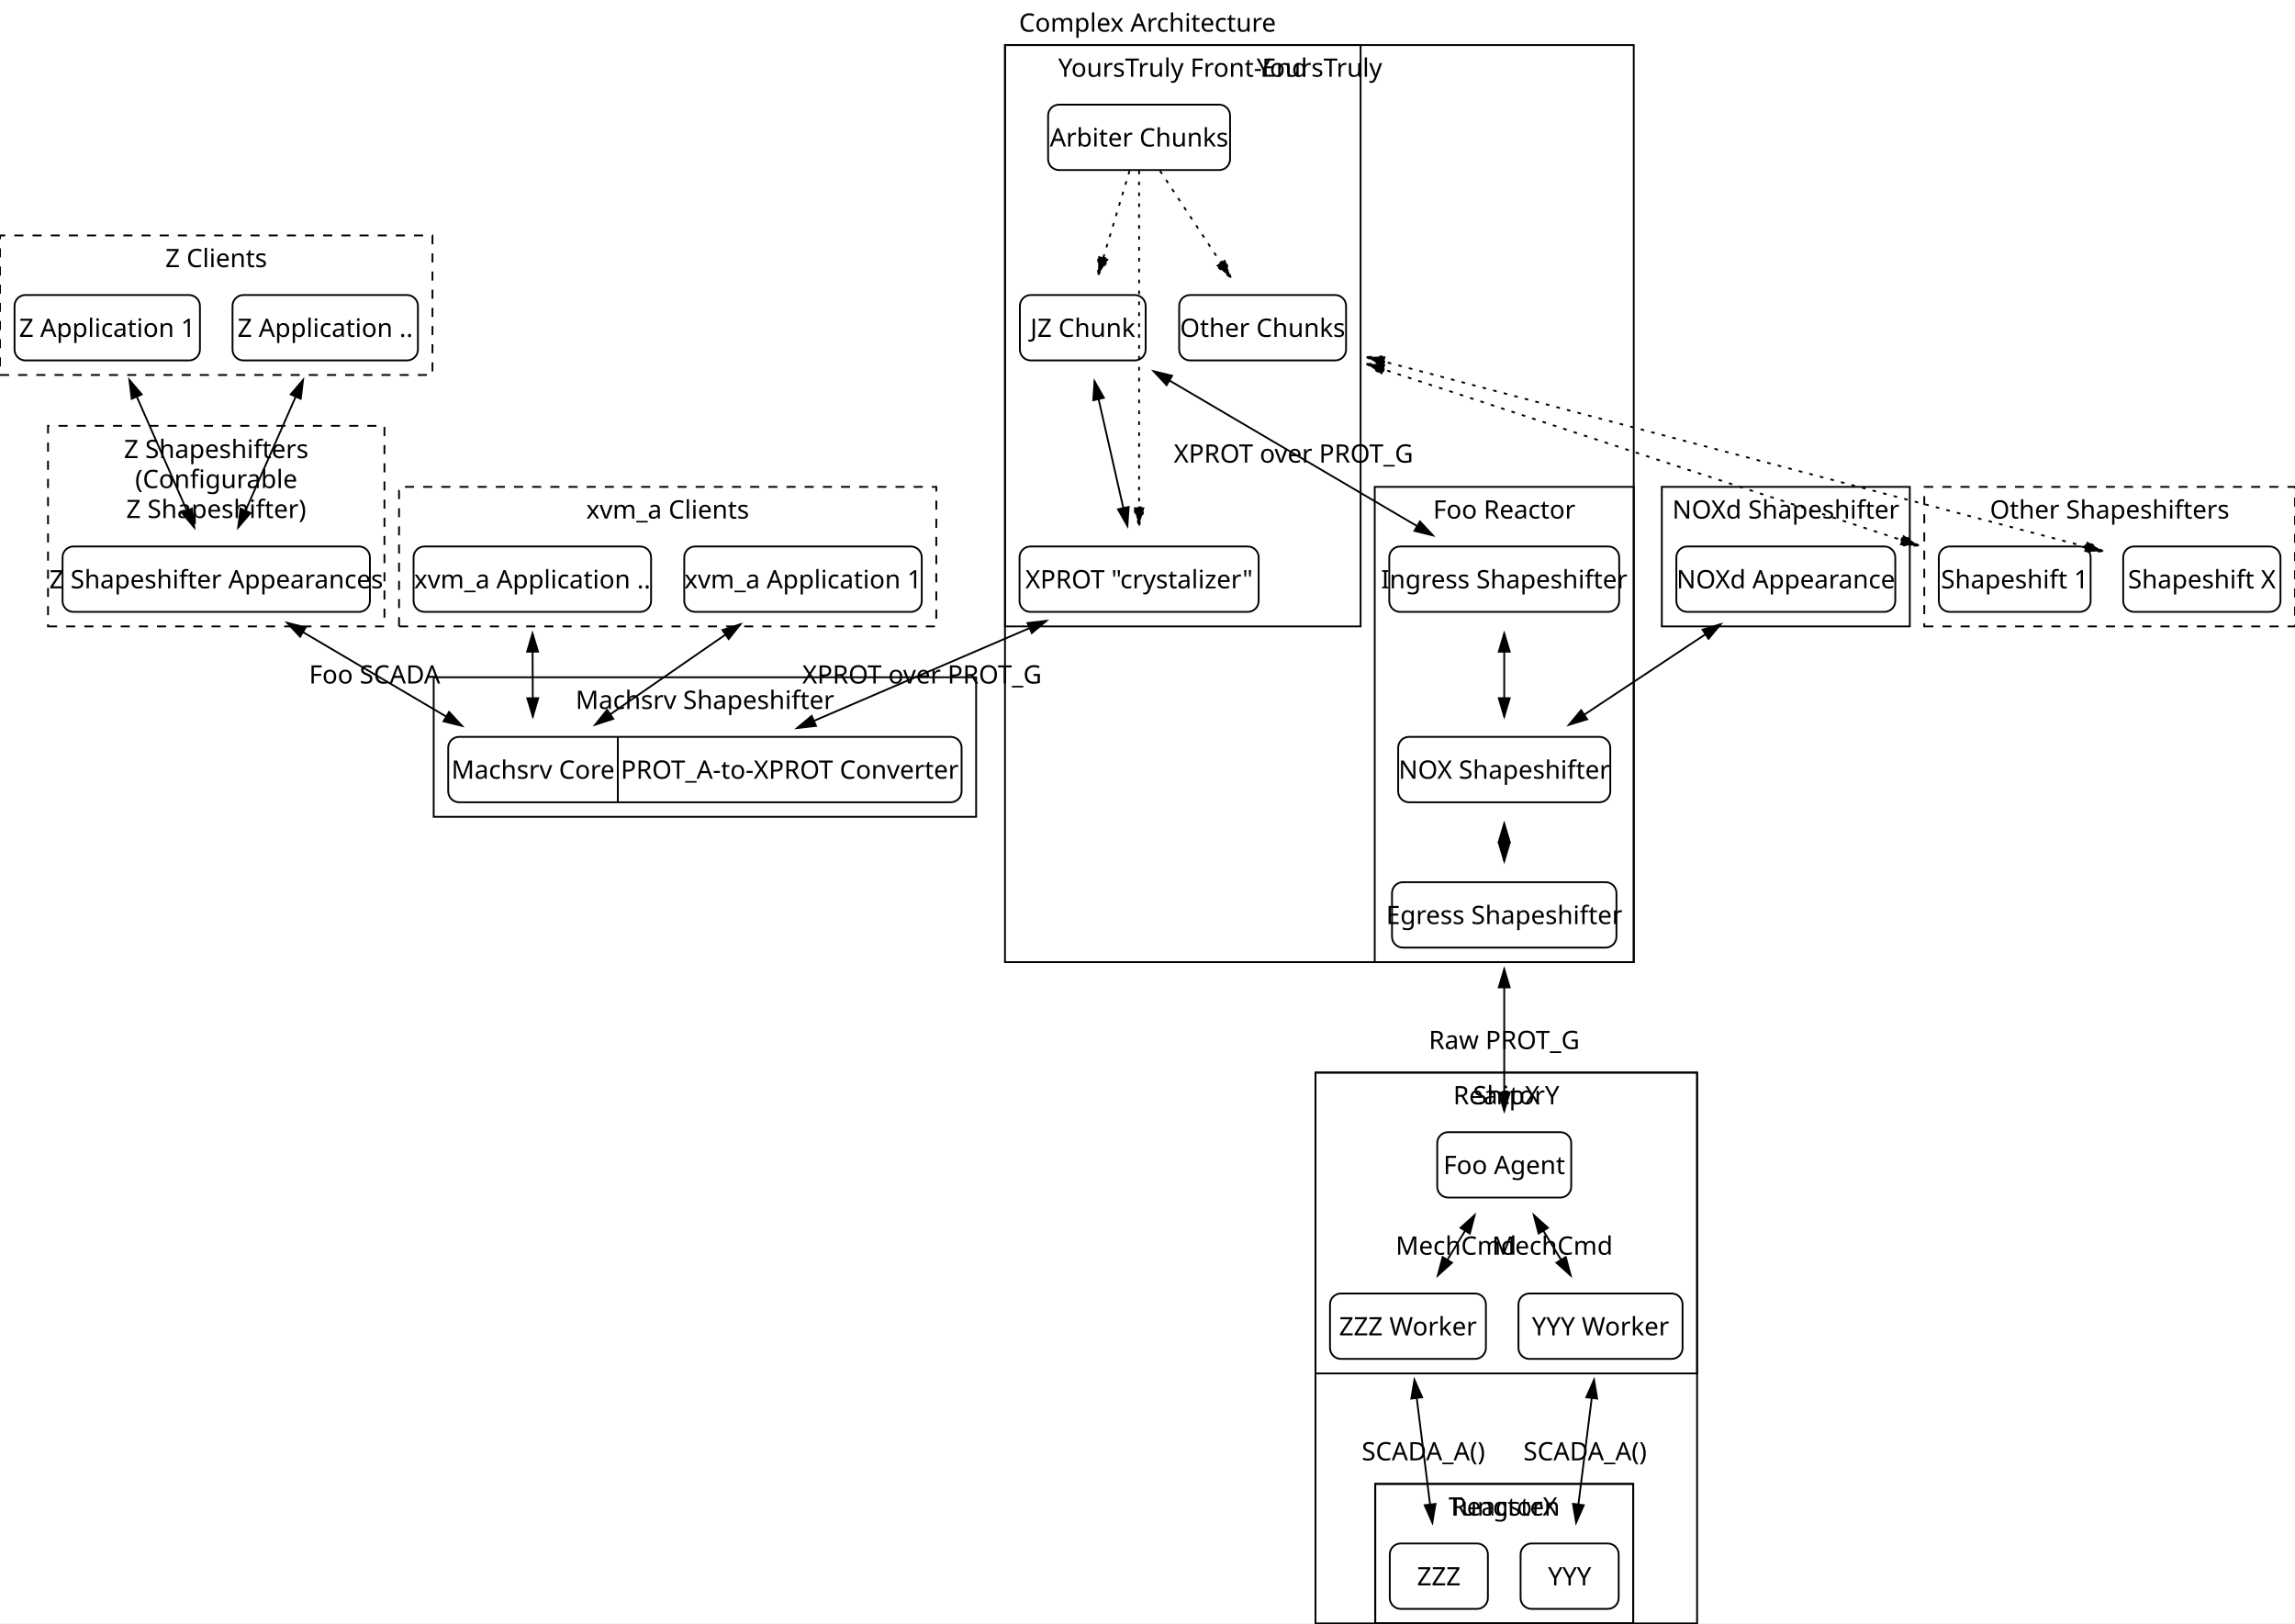
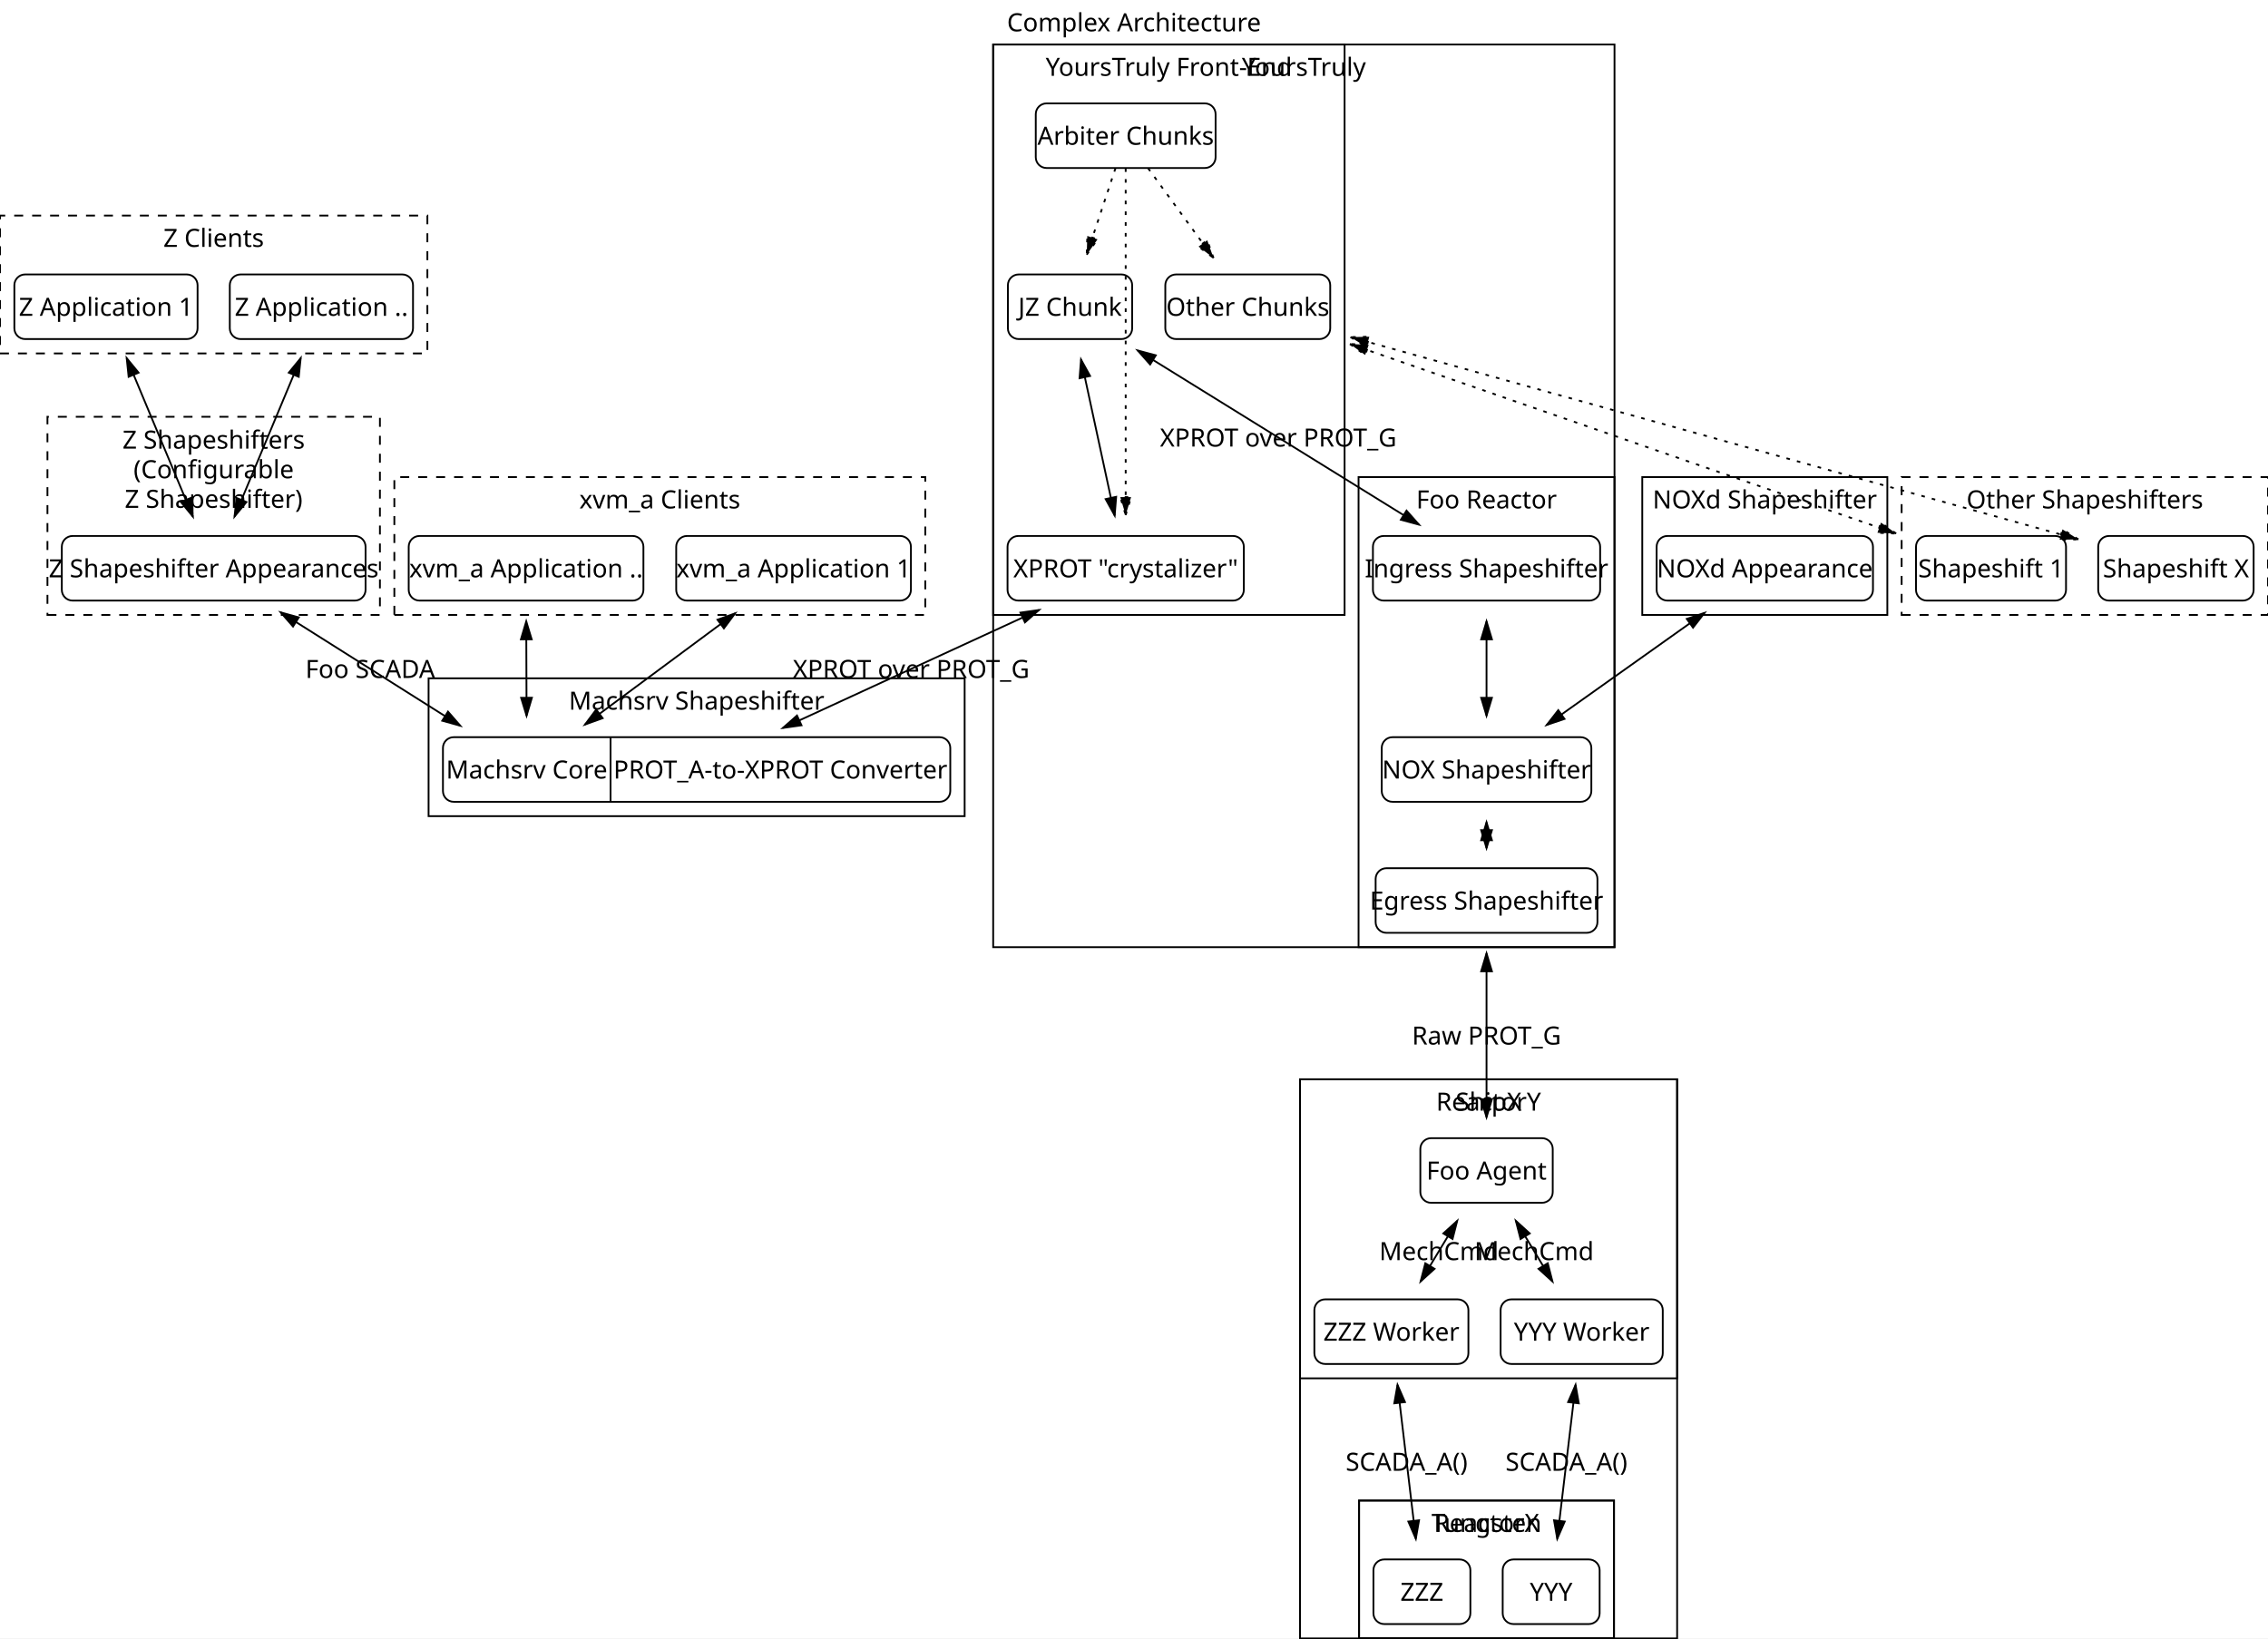
- <svg xmlns="http://www.w3.org/2000/svg" width="1263.317pt" height="893.6pt" viewBox="0 0 1263.317 893.6">
-   <rect x="0" y="0" width="1263.317" height="893.6" fill="white" />
-   <g transform="translate(0 893.6) scale(1 -1)">
-     <rect x="219.657" y="548.8" width="295.74" height="76.8" fill="none" stroke="black" stroke-dasharray="5,5" />
-     <text x="367.528" y="-608.15" transform="scale(1 -1)" text-anchor="middle" font-family="Times-Roman" font-size="14" fill="black">xvm_a Clients</text>
-     <rect x="0" y="687.2" width="238.055" height="76.8" fill="none" stroke="black" stroke-dasharray="5,5" />
-     <text x="119.028" y="-746.55" transform="scale(1 -1)" text-anchor="middle" font-family="Times-Roman" font-size="14" fill="black">Z Clients</text>
-     <rect x="26.43" y="548.8" width="185.196" height="110.4" fill="none" stroke="black" stroke-dasharray="5,5" />
-     <text x="119.028" y="-641.451" transform="scale(1 -1)" text-anchor="middle" font-family="Times-Roman" font-size="14" fill="black">Z Shapeshifters</text>
-     <text x="119.028" y="-624.95" transform="scale(1 -1)" text-anchor="middle" font-family="Times-Roman" font-size="14" fill="black">(Configurable</text>
-     <text x="119.028" y="-608.45" transform="scale(1 -1)" text-anchor="middle" font-family="Times-Roman" font-size="14" fill="black">Z Shapeshifter)</text>
-     <rect x="238.729" y="444" width="298.597" height="76.8" fill="none" stroke="black" />
-     <text x="388.028" y="-503.35" transform="scale(1 -1)" text-anchor="middle" font-family="Times-Roman" font-size="14" fill="black">Machsrv Shapeshifter</text>
-     <rect x="914.773" y="548.8" width="136.508" height="76.8" fill="none" stroke="black" />
-     <text x="983.028" y="-608.15" transform="scale(1 -1)" text-anchor="middle" font-family="Times-Roman" font-size="14" fill="black">NOXd Shapeshifter</text>
-     <rect x="553.216" y="364" width="346.096" height="504.8" fill="none" stroke="black" />
-     <text x="726.264" y="-851.35" transform="scale(1 -1)" text-anchor="middle" font-family="Times-Roman" font-size="14" fill="black">YoursTruly</text>
-     <rect x="756.743" y="364" width="142.569" height="261.6" fill="none" stroke="black" />
-     <text x="828.028" y="-608.15" transform="scale(1 -1)" text-anchor="middle" font-family="Times-Roman" font-size="14" fill="black">Foo Reactor</text>
-     <rect x="553.216" y="548.8" width="195.744" height="320" fill="none" stroke="black" />
-     <text x="651.088" y="-851.35" transform="scale(1 -1)" text-anchor="middle" font-family="Times-Roman" font-size="14" fill="black">YoursTruly Front-End</text>
-     <rect x="1059.247" y="548.8" width="204.07" height="76.8" fill="none" stroke="black" stroke-dasharray="5,5" />
-     <text x="1161.282" y="-608.15" transform="scale(1 -1)" text-anchor="middle" font-family="Times-Roman" font-size="14" fill="black">Other Shapeshifters</text>
-     <rect x="724.126" y="0" width="210.066" height="303.2" fill="none" stroke="black" />
-     <text x="829.159" y="-285.75" transform="scale(1 -1)" text-anchor="middle" font-family="Times-Roman" font-size="14" fill="black">ShipX</text>
+ <svg xmlns="http://www.w3.org/2000/svg" width="1263.317pt" height="912.8pt" viewBox="0 0 1263.317 912.8">
+   <rect x="0" y="0" width="1263.317" height="912.8" fill="white" />
+   <g transform="translate(0 912.8) scale(1 -1)">
+     <rect x="219.657" y="570.2" width="295.74" height="76.8" fill="none" stroke="black" stroke-dasharray="5,5" />
+     <text x="367.528" y="-629.55" transform="scale(1 -1)" text-anchor="middle" font-family="Times-Roman" font-size="14" fill="black">xvm_a Clients</text>
+     <rect x="0" y="715.9" width="238.055" height="76.8" fill="none" stroke="black" stroke-dasharray="5,5" />
+     <text x="119.028" y="-775.25" transform="scale(1 -1)" text-anchor="middle" font-family="Times-Roman" font-size="14" fill="black">Z Clients</text>
+     <rect x="26.43" y="570.2" width="185.196" height="110.4" fill="none" stroke="black" stroke-dasharray="5,5" />
+     <text x="119.028" y="-662.851" transform="scale(1 -1)" text-anchor="middle" font-family="Times-Roman" font-size="14" fill="black">Z Shapeshifters</text>
+     <text x="119.028" y="-646.35" transform="scale(1 -1)" text-anchor="middle" font-family="Times-Roman" font-size="14" fill="black">(Configurable</text>
+     <text x="119.028" y="-629.85" transform="scale(1 -1)" text-anchor="middle" font-family="Times-Roman" font-size="14" fill="black">Z Shapeshifter)</text>
+     <rect x="238.729" y="458.1" width="298.597" height="76.8" fill="none" stroke="black" />
+     <text x="388.028" y="-517.45" transform="scale(1 -1)" text-anchor="middle" font-family="Times-Roman" font-size="14" fill="black">Machsrv Shapeshifter</text>
+     <rect x="914.773" y="570.2" width="136.508" height="76.8" fill="none" stroke="black" />
+     <text x="983.028" y="-629.55" transform="scale(1 -1)" text-anchor="middle" font-family="Times-Roman" font-size="14" fill="black">NOXd Shapeshifter</text>
+     <rect x="553.216" y="385.1" width="346.096" height="502.9" fill="none" stroke="black" />
+     <text x="726.264" y="-870.55" transform="scale(1 -1)" text-anchor="middle" font-family="Times-Roman" font-size="14" fill="black">YoursTruly</text>
+     <rect x="756.743" y="385.1" width="142.569" height="261.9" fill="none" stroke="black" />
+     <text x="828.028" y="-629.55" transform="scale(1 -1)" text-anchor="middle" font-family="Times-Roman" font-size="14" fill="black">Foo Reactor</text>
+     <rect x="553.216" y="570.2" width="195.744" height="317.8" fill="none" stroke="black" />
+     <text x="651.088" y="-870.55" transform="scale(1 -1)" text-anchor="middle" font-family="Times-Roman" font-size="14" fill="black">YoursTruly Front-End</text>
+     <rect x="1059.247" y="570.2" width="204.07" height="76.8" fill="none" stroke="black" stroke-dasharray="5,5" />
+     <text x="1161.282" y="-629.55" transform="scale(1 -1)" text-anchor="middle" font-family="Times-Roman" font-size="14" fill="black">Other Shapeshifters</text>
+     <rect x="724.126" y="0" width="210.066" height="311.5" fill="none" stroke="black" />
+     <text x="829.159" y="-294.05" transform="scale(1 -1)" text-anchor="middle" font-family="Times-Roman" font-size="14" fill="black">ShipX</text>
    <rect x="757.028" y="0" width="142" height="76.8" fill="none" stroke="black" />
    <text x="828.028" y="-59.35" transform="scale(1 -1)" text-anchor="middle" font-family="Times-Roman" font-size="14" fill="black">ReactorX</text>
    <rect x="757.028" y="0" width="142" height="76.8" fill="none" stroke="black" />
    <text x="828.028" y="-59.35" transform="scale(1 -1)" text-anchor="middle" font-family="Times-Roman" font-size="14" fill="black">Tungsten</text>
-     <rect x="724.126" y="137.6" width="210.066" height="165.6" fill="none" stroke="black" />
-     <text x="829.159" y="-285.75" transform="scale(1 -1)" text-anchor="middle" font-family="Times-Roman" font-size="14" fill="black">ReactorY</text>
-     <path d="M 71.235 684.449 C 81.651 660.769 96.548 626.904 106.932 603.297" fill="none" stroke="black" />
-     <polygon points="106.932,603.297 105.652,613.659 100.16,611.243" fill="black" stroke="black" />
-     <polygon points="71.235,684.449 72.515,674.087 78.008,676.503" fill="black" stroke="black" />
-     <path d="M 166.82 684.449 C 156.404 660.769 141.507 626.904 131.123 603.297" fill="none" stroke="black" />
-     <polygon points="131.123,603.297 137.896,611.243 132.404,613.659" fill="black" stroke="black" />
-     <polygon points="166.82,684.449 160.048,676.503 165.54,674.087" fill="black" stroke="black" />
-     <path d="M 158.123 550.753 C 186.804 533.845 225.591 510.979 254.28 494.067" fill="none" stroke="black" />
-     <polygon points="254.28,494.067 247.189,501.73 244.142,496.561" fill="black" stroke="black" />
-     <polygon points="158.123,550.753 165.214,543.09 168.261,548.259" fill="black" stroke="black" />
-     <text x="206.218" y="-517.35" transform="scale(1 -1)" text-anchor="middle" font-family="Times-Roman" font-size="14" fill="black">Foo SCADA</text>
-     <path d="M 407.613 549.996 C 383.59 533.379 351.659 511.292 327.669 494.698" fill="none" stroke="black" />
-     <polygon points="327.669,494.698 337.6,497.92 334.187,502.854" fill="black" stroke="black" />
-     <polygon points="407.613,549.996 397.683,546.774 401.096,541.84" fill="black" stroke="black" />
-     <path d="M 293.135 544.891 C 293.188 530.616 293.251 513.459 293.304 499.271" fill="none" stroke="black" />
-     <polygon points="293.304,499.271 296.267,509.282 290.267,509.26" fill="black" stroke="black" />
-     <polygon points="293.135,544.891 290.172,534.88 296.172,534.902" fill="black" stroke="black" />
-     <path d="M 828.028 544.891 C 828.028 530.616 828.028 513.459 828.028 499.271" fill="none" stroke="black" />
-     <polygon points="828.028,499.271 831.028,509.271 825.028,509.271" fill="black" stroke="black" />
-     <polygon points="828.028,544.891 825.028,534.891 831.028,534.891" fill="black" stroke="black" />
-     <path d="M 828.028 440.231 C 828.028 433.521 828.028 426.376 828.028 419.67" fill="none" stroke="black" />
-     <polygon points="828.028,419.67 831.028,429.67 825.028,429.67" fill="black" stroke="black" />
-     <polygon points="828.028,440.231 825.028,430.231 831.028,430.231" fill="black" stroke="black" />
-     <path d="M 947.166 550.016 C 922.083 533.38 888.722 511.254 863.683 494.648" fill="none" stroke="black" />
-     <polygon points="863.683,494.648 873.675,497.675 870.359,502.675" fill="black" stroke="black" />
-     <polygon points="947.166,550.016 937.174,546.989 940.491,541.989" fill="black" stroke="black" />
-     <path d="M 627.028 799.653 C 627.028 758.54 627.028 654.845 627.028 604.334" fill="none" stroke="black" stroke-dasharray="2,4" />
-     <polygon points="627.028,604.334 630.028,614.334 624.028,614.334" fill="black" stroke="black" stroke-dasharray="2,4" />
-     <path d="M 621.769 799.561 C 617.042 783.886 610.015 760.584 604.497 742.284" fill="none" stroke="black" stroke-dasharray="2,4" />
-     <polygon points="604.497,742.284 610.256,750.992 604.512,752.724" fill="black" stroke="black" stroke-dasharray="2,4" />
-     <path d="M 638.563 799.561 C 649.227 783.44 665.227 759.252 677.475 740.735" fill="none" stroke="black" stroke-dasharray="2,4" />
-     <polygon points="677.475,740.735 674.46,750.731 669.456,747.421" fill="black" stroke="black" stroke-dasharray="2,4" />
-     <path d="M 635.066 689.248 C 677.793 664.128 745.902 624.084 788.731 598.904" fill="none" stroke="black" />
-     <polygon points="788.731,598.904 781.631,606.558 778.59,601.386" fill="black" stroke="black" />
-     <polygon points="635.066,689.248 642.166,681.594 645.207,686.766" fill="black" stroke="black" />
-     <text x="712.028" y="-638.95" transform="scale(1 -1)" text-anchor="middle" font-family="Times-Roman" font-size="14" fill="black">XPROT over PROT_G</text>
-     <path d="M 602.502 683.714 C 607.809 660.361 615.284 627.472 620.583 604.155" fill="none" stroke="black" />
-     <polygon points="620.583,604.155 621.293,614.571 615.442,613.241" fill="black" stroke="black" />
-     <polygon points="602.502,683.714 601.793,673.298 607.643,674.628" fill="black" stroke="black" />
-     <path d="M 575.982 551.844 C 535.502 534.433 479.209 510.219 438.8 492.838" fill="none" stroke="black" />
-     <polygon points="438.8,492.838 449.172,494.034 446.801,499.546" fill="black" stroke="black" />
-     <polygon points="575.982,551.844 565.611,550.649 567.982,545.137" fill="black" stroke="black" />
-     <text x="507.528" y="-517.35" transform="scale(1 -1)" text-anchor="middle" font-family="Times-Roman" font-size="14" fill="black">XPROT over PROT_G</text>
-     <path d="M 752.217 693.358 C 832.684 666.847 978.189 618.907 1056.216 593.2" fill="none" stroke="black" stroke-dasharray="2,4" />
-     <polygon points="1056.216,593.2 1047.657,599.178 1045.779,593.48" fill="black" stroke="black" stroke-dasharray="2,4" />
-     <polygon points="752.217,693.358 760.776,687.379 762.653,693.078" fill="black" stroke="black" stroke-dasharray="2,4" />
-     <path d="M 752.298 697.09 C 852.742 670.59 1059.321 616.089 1157.67 590.141" fill="none" stroke="black" stroke-dasharray="2,4" />
-     <polygon points="1157.67,590.141 1148.766,595.593 1147.236,589.791" fill="black" stroke="black" stroke-dasharray="2,4" />
-     <polygon points="752.298,697.09 761.202,691.639 762.733,697.44" fill="black" stroke="black" stroke-dasharray="2,4" />
-     <path d="M 811.733 224.714 C 805.306 214.189 797.934 202.114 791.49 191.562" fill="none" stroke="black" />
-     <polygon points="791.49,191.562 799.262,198.533 794.141,201.66" fill="black" stroke="black" />
-     <polygon points="811.733,224.714 803.962,217.743 809.083,214.616" fill="black" stroke="black" />
-     <text x="801.528" y="-202.95" transform="scale(1 -1)" text-anchor="middle" font-family="Times-Roman" font-size="14" fill="black">MechCmd</text>
-     <path d="M 844.322 224.714 C 850.749 214.189 858.121 202.114 864.565 191.562" fill="none" stroke="black" />
-     <polygon points="864.565,191.562 861.914,201.66 856.793,198.533" fill="black" stroke="black" />
-     <polygon points="844.322,224.714 846.973,214.616 852.094,217.743" fill="black" stroke="black" />
-     <text x="854.528" y="-202.95" transform="scale(1 -1)" text-anchor="middle" font-family="Times-Roman" font-size="14" fill="black">MechCmd</text>
-     <path d="M 778.607 134.047 C 781.503 110.953 785.56 78.593 788.453 55.51" fill="none" stroke="black" />
-     <polygon points="788.453,55.51 790.186,65.805 784.233,65.059" fill="black" stroke="black" />
-     <polygon points="778.607,134.047 776.875,123.752 782.828,124.498" fill="black" stroke="black" />
-     <text x="783.528" y="-89.75" transform="scale(1 -1)" text-anchor="middle" font-family="Times-Roman" font-size="14" fill="black">SCADA_A()</text>
-     <path d="M 877.448 134.047 C 874.553 110.953 870.496 78.593 867.602 55.51" fill="none" stroke="black" />
-     <polygon points="867.602,55.51 871.823,65.059 865.869,65.805" fill="black" stroke="black" />
-     <polygon points="877.448,134.047 873.227,124.498 879.181,123.752" fill="black" stroke="black" />
-     <text x="872.528" y="-89.75" transform="scale(1 -1)" text-anchor="middle" font-family="Times-Roman" font-size="14" fill="black">SCADA_A()</text>
-     <path d="M 828.028 360.082 C 828.028 337.1 828.028 305.115 828.028 282.172" fill="none" stroke="black" />
-     <polygon points="828.028,282.172 831.028,292.172 825.028,292.172" fill="black" stroke="black" />
-     <polygon points="828.028,360.082 825.028,350.082 831.028,350.082" fill="black" stroke="black" />
-     <text x="828.028" y="-316.15" transform="scale(1 -1)" text-anchor="middle" font-family="Times-Roman" font-size="14" fill="black">Raw PROT_G</text>
-     <rect x="227.657" y="556.8" width="130.74" height="36" rx="6" ry="6" fill="none" stroke="black" />
-     <text x="293.028" y="-569.75" transform="scale(1 -1)" text-anchor="middle" font-family="Times-Roman" font-size="14" fill="black">xvm_a Application ..</text>
-     <rect x="376.657" y="556.8" width="130.74" height="36" rx="6" ry="6" fill="none" stroke="black" />
-     <text x="442.028" y="-569.75" transform="scale(1 -1)" text-anchor="middle" font-family="Times-Roman" font-size="14" fill="black">xvm_a Application 1</text>
-     <rect x="128" y="695.2" width="102.055" height="36" rx="6" ry="6" fill="none" stroke="black" />
-     <text x="179.028" y="-708.15" transform="scale(1 -1)" text-anchor="middle" font-family="Times-Roman" font-size="14" fill="black">Z Application ..</text>
-     <rect x="8" y="695.2" width="102.055" height="36" rx="6" ry="6" fill="none" stroke="black" />
-     <text x="59.028" y="-708.15" transform="scale(1 -1)" text-anchor="middle" font-family="Times-Roman" font-size="14" fill="black">Z Application 1</text>
-     <rect x="34.43" y="556.8" width="169.196" height="36" rx="6" ry="6" fill="none" stroke="black" />
-     <text x="119.028" y="-569.75" transform="scale(1 -1)" text-anchor="middle" font-family="Times-Roman" font-size="14" fill="black">Z Shapeshifter Appearances</text>
-     <rect x="246.729" y="452" width="282.597" height="36" rx="6" ry="6" fill="none" stroke="black" />
-     <line x1="340.088" y1="452" x2="340.088" y2="488" stroke="black" />
-     <text x="293.408" y="-464.95" transform="scale(1 -1)" text-anchor="middle" font-family="Times-Roman" font-size="14" fill="black">Machsrv Core</text>
-     <text x="434.707" y="-464.95" transform="scale(1 -1)" text-anchor="middle" font-family="Times-Roman" font-size="14" fill="black">PROT_A-to-XPROT Converter</text>
-     <rect x="922.773" y="556.8" width="120.508" height="36" rx="6" ry="6" fill="none" stroke="black" />
-     <text x="983.028" y="-569.75" transform="scale(1 -1)" text-anchor="middle" font-family="Times-Roman" font-size="14" fill="black">NOXd Appearance</text>
-     <rect x="764.743" y="556.8" width="126.569" height="36" rx="6" ry="6" fill="none" stroke="black" />
-     <text x="828.028" y="-569.75" transform="scale(1 -1)" text-anchor="middle" font-family="Times-Roman" font-size="14" fill="black">Ingress Shapeshifter</text>
-     <rect x="769.649" y="452" width="116.758" height="36" rx="6" ry="6" fill="none" stroke="black" />
-     <text x="828.028" y="-464.95" transform="scale(1 -1)" text-anchor="middle" font-family="Times-Roman" font-size="14" fill="black">NOX Shapeshifter</text>
-     <rect x="766.252" y="372" width="123.552" height="36" rx="6" ry="6" fill="none" stroke="black" />
-     <text x="828.028" y="-384.95" transform="scale(1 -1)" text-anchor="middle" font-family="Times-Roman" font-size="14" fill="black">Egress Shapeshifter</text>
-     <rect x="649.096" y="695.2" width="91.864" height="36" rx="6" ry="6" fill="none" stroke="black" />
-     <text x="695.028" y="-708.15" transform="scale(1 -1)" text-anchor="middle" font-family="Times-Roman" font-size="14" fill="black">Other Chunks</text>
-     <rect x="561.216" y="556.8" width="131.624" height="36" rx="6" ry="6" fill="none" stroke="black" />
-     <text x="627.028" y="-569.75" transform="scale(1 -1)" text-anchor="middle" font-family="Times-Roman" font-size="14" fill="black">XPROT "crystalizer"</text>
-     <rect x="561.415" y="695.2" width="69.226" height="36" rx="6" ry="6" fill="none" stroke="black" />
-     <text x="596.028" y="-708.15" transform="scale(1 -1)" text-anchor="middle" font-family="Times-Roman" font-size="14" fill="black">JZ Chunk</text>
-     <rect x="576.944" y="800" width="100.167" height="36" rx="6" ry="6" fill="none" stroke="black" />
-     <text x="627.028" y="-812.95" transform="scale(1 -1)" text-anchor="middle" font-family="Times-Roman" font-size="14" fill="black">Arbiter Chunks</text>
-     <rect x="1168.739" y="556.8" width="86.578" height="36" rx="6" ry="6" fill="none" stroke="black" />
-     <text x="1212.028" y="-569.75" transform="scale(1 -1)" text-anchor="middle" font-family="Times-Roman" font-size="14" fill="black">Shapeshift X</text>
-     <rect x="1067.247" y="556.8" width="83.562" height="36" rx="6" ry="6" fill="none" stroke="black" />
-     <text x="1109.028" y="-569.75" transform="scale(1 -1)" text-anchor="middle" font-family="Times-Roman" font-size="14" fill="black">Shapeshift 1</text>
+     <rect x="724.126" y="144.9" width="210.066" height="166.6" fill="none" stroke="black" />
+     <text x="829.159" y="-294.05" transform="scale(1 -1)" text-anchor="middle" font-family="Times-Roman" font-size="14" fill="black">ReactorY</text>
+     <path d="M 70.572 713.252 C 81.169 687.872 96.791 650.457 107.411 625.022" fill="none" stroke="black" />
+     <polygon points="107.411,625.022 106.326,635.406 100.79,633.094" fill="black" stroke="black" />
+     <polygon points="70.572,713.252 71.656,702.868 77.193,705.18" fill="black" stroke="black" />
+     <path d="M 167.484 713.252 C 156.886 687.872 141.264 650.457 130.644 625.022" fill="none" stroke="black" />
+     <polygon points="130.644,625.022 137.266,633.094 131.729,635.406" fill="black" stroke="black" />
+     <polygon points="167.484,713.252 160.862,705.18 166.399,702.868" fill="black" stroke="black" />
+     <path d="M 156.37 571.623 C 185.909 552.973 226.942 527.065 256.395 508.469" fill="none" stroke="black" />
+     <polygon points="256.395,508.469 249.541,516.345 246.338,511.271" fill="black" stroke="black" />
+     <polygon points="156.37,571.623 163.224,563.748 166.427,568.821" fill="black" stroke="black" />
+     <text x="206.218" y="-535.1" transform="scale(1 -1)" text-anchor="middle" font-family="Times-Roman" font-size="14" fill="black">Foo SCADA</text>
+     <path d="M 409.475 571.084 C 384.66 552.701 350.647 527.503 325.858 509.139" fill="none" stroke="black" />
+     <polygon points="325.858,509.139 335.679,512.681 332.107,517.503" fill="black" stroke="black" />
+     <polygon points="409.475,571.084 399.654,567.542 403.225,562.721" fill="black" stroke="black" />
+     <path d="M 293.127 566.608 C 293.182 550.442 293.252 530.281 293.308 514.055" fill="none" stroke="black" />
+     <polygon points="293.308,514.055 296.274,524.066 290.274,524.045" fill="black" stroke="black" />
+     <polygon points="293.127,566.608 290.161,556.598 296.161,556.619" fill="black" stroke="black" />
+     <path d="M 828.028 566.608 C 828.028 550.442 828.028 530.281 828.028 514.055" fill="none" stroke="black" />
+     <polygon points="828.028,514.055 831.028,524.055 825.028,524.055" fill="black" stroke="black" />
+     <polygon points="828.028,566.608 825.028,556.608 831.028,556.608" fill="black" stroke="black" />
+     <path d="M 828.028 454.677 C 828.028 449.944 828.028 445.035 828.028 440.308" fill="none" stroke="black" />
+     <polygon points="828.028,440.308 831.028,450.308 825.028,450.308" fill="black" stroke="black" />
+     <polygon points="828.028,454.677 825.028,444.677 831.028,444.677" fill="black" stroke="black" />
+     <path d="M 949.457 571.354 C 923.445 552.877 887.576 527.398 861.571 508.926" fill="none" stroke="black" />
+     <polygon points="861.571,508.926 871.461,512.272 867.986,517.163" fill="black" stroke="black" />
+     <polygon points="949.457,571.354 939.567,568.009 943.042,563.117" fill="black" stroke="black" />
+     <path d="M 627.028 819.012 C 627.028 778.372 627.028 676.022 627.028 625.839" fill="none" stroke="black" stroke-dasharray="2,4" />
+     <polygon points="627.028,625.839 630.028,635.839 624.028,635.839" fill="black" stroke="black" stroke-dasharray="2,4" />
+     <path d="M 621.342 819.087 C 616.869 805.626 610.544 786.589 605.335 770.913" fill="none" stroke="black" stroke-dasharray="2,4" />
+     <polygon points="605.335,770.913 611.335,779.457 605.642,781.349" fill="black" stroke="black" stroke-dasharray="2,4" />
+     <path d="M 639.5 819.087 C 649.692 805.103 664.269 785.102 675.93 769.103" fill="none" stroke="black" stroke-dasharray="2,4" />
+     <polygon points="675.93,769.103 672.465,778.951 667.616,775.417" fill="black" stroke="black" stroke-dasharray="2,4" />
+     <path d="M 633.72 717.553 C 676.896 690.811 747.222 647.251 790.379 620.52" fill="none" stroke="black" />
+     <polygon points="790.379,620.52 783.457,628.336 780.298,623.235" fill="black" stroke="black" />
+     <polygon points="633.72,717.553 640.642,709.737 643.801,714.838" fill="black" stroke="black" />
+     <text x="712.028" y="-664" transform="scale(1 -1)" text-anchor="middle" font-family="Times-Roman" font-size="14" fill="black">XPROT over PROT_G</text>
+     <path d="M 602.159 712.478 C 607.588 687.31 615.472 650.765 620.9 625.603" fill="none" stroke="black" />
+     <polygon points="620.9,625.603 621.724,636.011 615.859,634.745" fill="black" stroke="black" />
+     <polygon points="602.159,712.478 601.335,702.07 607.2,703.336" fill="black" stroke="black" />
+     <path d="M 578.734 572.952 C 537.197 553.818 477.594 526.36 436.116 507.253" fill="none" stroke="black" />
+     <polygon points="436.116,507.253 446.454,508.712 443.944,514.162" fill="black" stroke="black" />
+     <polygon points="578.734,572.952 568.396,571.493 570.906,566.044" fill="black" stroke="black" />
+     <text x="507.528" y="-535.1" transform="scale(1 -1)" text-anchor="middle" font-family="Times-Roman" font-size="14" fill="black">XPROT over PROT_G</text>
+     <path d="M 751.959 721.139 C 832.369 693.229 978.092 642.648 1056.205 615.535" fill="none" stroke="black" stroke-dasharray="2,4" />
+     <polygon points="1056.205,615.535 1047.741,621.648 1045.774,615.98" fill="black" stroke="black" stroke-dasharray="2,4" />
+     <polygon points="751.959,721.139 760.423,715.026 762.39,720.694" fill="black" stroke="black" stroke-dasharray="2,4" />
+     <path d="M 752.298 724.982 C 852.742 697.063 1059.321 639.645 1157.67 612.309" fill="none" stroke="black" stroke-dasharray="2,4" />
+     <polygon points="1157.67,612.309 1148.839,617.877 1147.232,612.096" fill="black" stroke="black" stroke-dasharray="2,4" />
+     <polygon points="752.298,724.982 761.13,719.413 762.736,725.194" fill="black" stroke="black" stroke-dasharray="2,4" />
+     <path d="M 811.693 232.64 C 805.22 221.917 797.793 209.613 791.324 198.896" fill="none" stroke="black" />
+     <polygon points="791.324,198.896 799.06,205.907 793.923,209.008" fill="black" stroke="black" />
+     <polygon points="811.693,232.64 803.957,225.629 809.094,222.529" fill="black" stroke="black" />
+     <text x="801.528" y="-210.75" transform="scale(1 -1)" text-anchor="middle" font-family="Times-Roman" font-size="14" fill="black">MechCmd</text>
+     <path d="M 844.362 232.64 C 850.835 221.917 858.262 209.613 864.732 198.896" fill="none" stroke="black" />
+     <polygon points="864.732,198.896 862.132,209.008 856.995,205.907" fill="black" stroke="black" />
+     <polygon points="844.362,232.64 846.962,222.529 852.098,225.629" fill="black" stroke="black" />
+     <text x="854.528" y="-210.75" transform="scale(1 -1)" text-anchor="middle" font-family="Times-Roman" font-size="14" fill="black">MechCmd</text>
+     <path d="M 778.436 141.249 C 781.401 116.33 785.673 80.414 788.634 55.531" fill="none" stroke="black" />
+     <polygon points="788.634,55.531 790.431,65.815 784.473,65.106" fill="black" stroke="black" />
+     <polygon points="778.436,141.249 776.638,130.965 782.596,131.673" fill="black" stroke="black" />
+     <text x="783.528" y="-93.4" transform="scale(1 -1)" text-anchor="middle" font-family="Times-Roman" font-size="14" fill="black">SCADA_A()</text>
+     <path d="M 877.619 141.249 C 874.655 116.33 870.382 80.414 867.422 55.531" fill="none" stroke="black" />
+     <polygon points="867.422,55.531 871.582,65.106 865.624,65.815" fill="black" stroke="black" />
+     <polygon points="877.619,141.249 873.459,131.673 879.417,130.965" fill="black" stroke="black" />
+     <text x="872.528" y="-93.4" transform="scale(1 -1)" text-anchor="middle" font-family="Times-Roman" font-size="14" fill="black">SCADA_A()</text>
+     <path d="M 828.028 381.663 C 828.028 355.429 828.028 316.673 828.028 290.366" fill="none" stroke="black" />
+     <polygon points="828.028,290.366 831.028,300.366 825.028,300.366" fill="black" stroke="black" />
+     <polygon points="828.028,381.663 825.028,371.663 831.028,371.663" fill="black" stroke="black" />
+     <text x="828.028" y="-330.85" transform="scale(1 -1)" text-anchor="middle" font-family="Times-Roman" font-size="14" fill="black">Raw PROT_G</text>
+     <rect x="227.657" y="578.2" width="130.74" height="36" rx="6" ry="6" fill="none" stroke="black" />
+     <text x="293.028" y="-591.15" transform="scale(1 -1)" text-anchor="middle" font-family="Times-Roman" font-size="14" fill="black">xvm_a Application ..</text>
+     <rect x="376.657" y="578.2" width="130.74" height="36" rx="6" ry="6" fill="none" stroke="black" />
+     <text x="442.028" y="-591.15" transform="scale(1 -1)" text-anchor="middle" font-family="Times-Roman" font-size="14" fill="black">xvm_a Application 1</text>
+     <rect x="128" y="723.9" width="102.055" height="36" rx="6" ry="6" fill="none" stroke="black" />
+     <text x="179.028" y="-736.85" transform="scale(1 -1)" text-anchor="middle" font-family="Times-Roman" font-size="14" fill="black">Z Application ..</text>
+     <rect x="8" y="723.9" width="102.055" height="36" rx="6" ry="6" fill="none" stroke="black" />
+     <text x="59.028" y="-736.85" transform="scale(1 -1)" text-anchor="middle" font-family="Times-Roman" font-size="14" fill="black">Z Application 1</text>
+     <rect x="34.43" y="578.2" width="169.196" height="36" rx="6" ry="6" fill="none" stroke="black" />
+     <text x="119.028" y="-591.15" transform="scale(1 -1)" text-anchor="middle" font-family="Times-Roman" font-size="14" fill="black">Z Shapeshifter Appearances</text>
+     <rect x="246.729" y="466.1" width="282.597" height="36" rx="6" ry="6" fill="none" stroke="black" />
+     <line x1="340.088" y1="466.1" x2="340.088" y2="502.1" stroke="black" />
+     <text x="293.408" y="-479.05" transform="scale(1 -1)" text-anchor="middle" font-family="Times-Roman" font-size="14" fill="black">Machsrv Core</text>
+     <text x="434.707" y="-479.05" transform="scale(1 -1)" text-anchor="middle" font-family="Times-Roman" font-size="14" fill="black">PROT_A-to-XPROT Converter</text>
+     <rect x="922.773" y="578.2" width="120.508" height="36" rx="6" ry="6" fill="none" stroke="black" />
+     <text x="983.028" y="-591.15" transform="scale(1 -1)" text-anchor="middle" font-family="Times-Roman" font-size="14" fill="black">NOXd Appearance</text>
+     <rect x="764.743" y="578.2" width="126.569" height="36" rx="6" ry="6" fill="none" stroke="black" />
+     <text x="828.028" y="-591.15" transform="scale(1 -1)" text-anchor="middle" font-family="Times-Roman" font-size="14" fill="black">Ingress Shapeshifter</text>
+     <rect x="769.649" y="466.1" width="116.758" height="36" rx="6" ry="6" fill="none" stroke="black" />
+     <text x="828.028" y="-479.05" transform="scale(1 -1)" text-anchor="middle" font-family="Times-Roman" font-size="14" fill="black">NOX Shapeshifter</text>
+     <rect x="766.252" y="393.1" width="123.552" height="36" rx="6" ry="6" fill="none" stroke="black" />
+     <text x="828.028" y="-406.05" transform="scale(1 -1)" text-anchor="middle" font-family="Times-Roman" font-size="14" fill="black">Egress Shapeshifter</text>
+     <rect x="649.096" y="723.9" width="91.864" height="36" rx="6" ry="6" fill="none" stroke="black" />
+     <text x="695.028" y="-736.85" transform="scale(1 -1)" text-anchor="middle" font-family="Times-Roman" font-size="14" fill="black">Other Chunks</text>
+     <rect x="561.216" y="578.2" width="131.624" height="36" rx="6" ry="6" fill="none" stroke="black" />
+     <text x="627.028" y="-591.15" transform="scale(1 -1)" text-anchor="middle" font-family="Times-Roman" font-size="14" fill="black">XPROT "crystalizer"</text>
+     <rect x="561.415" y="723.9" width="69.226" height="36" rx="6" ry="6" fill="none" stroke="black" />
+     <text x="596.028" y="-736.85" transform="scale(1 -1)" text-anchor="middle" font-family="Times-Roman" font-size="14" fill="black">JZ Chunk</text>
+     <rect x="576.944" y="819.2" width="100.167" height="36" rx="6" ry="6" fill="none" stroke="black" />
+     <text x="627.028" y="-832.15" transform="scale(1 -1)" text-anchor="middle" font-family="Times-Roman" font-size="14" fill="black">Arbiter Chunks</text>
+     <rect x="1168.739" y="578.2" width="86.578" height="36" rx="6" ry="6" fill="none" stroke="black" />
+     <text x="1212.028" y="-591.15" transform="scale(1 -1)" text-anchor="middle" font-family="Times-Roman" font-size="14" fill="black">Shapeshift X</text>
+     <rect x="1067.247" y="578.2" width="83.562" height="36" rx="6" ry="6" fill="none" stroke="black" />
+     <text x="1109.028" y="-591.15" transform="scale(1 -1)" text-anchor="middle" font-family="Times-Roman" font-size="14" fill="black">Shapeshift 1</text>
    <rect x="765.028" y="8" width="54" height="36" rx="6" ry="6" fill="none" stroke="black" />
    <text x="792.028" y="-20.95" transform="scale(1 -1)" text-anchor="middle" font-family="Times-Roman" font-size="14" fill="black">ZZZ</text>
    <rect x="837.028" y="8" width="54" height="36" rx="6" ry="6" fill="none" stroke="black" />
    <text x="864.028" y="-20.95" transform="scale(1 -1)" text-anchor="middle" font-family="Times-Roman" font-size="14" fill="black">YYY</text>
-     <rect x="732.126" y="145.6" width="85.804" height="36" rx="6" ry="6" fill="none" stroke="black" />
-     <text x="775.028" y="-158.55" transform="scale(1 -1)" text-anchor="middle" font-family="Times-Roman" font-size="14" fill="black">ZZZ Worker</text>
-     <rect x="835.863" y="145.6" width="90.329" height="36" rx="6" ry="6" fill="none" stroke="black" />
-     <text x="881.028" y="-158.55" transform="scale(1 -1)" text-anchor="middle" font-family="Times-Roman" font-size="14" fill="black">YYY Worker</text>
-     <rect x="791.152" y="234.4" width="73.751" height="36" rx="6" ry="6" fill="none" stroke="black" />
-     <text x="828.028" y="-247.35" transform="scale(1 -1)" text-anchor="middle" font-family="Times-Roman" font-size="14" fill="black">Foo Agent</text>
-     <text x="631.658" y="-876.15" transform="scale(1 -1)" text-anchor="middle" font-family="Times-Roman" font-size="14" fill="black">Complex Architecture</text>
+     <rect x="732.126" y="152.9" width="85.804" height="36" rx="6" ry="6" fill="none" stroke="black" />
+     <text x="775.028" y="-165.85" transform="scale(1 -1)" text-anchor="middle" font-family="Times-Roman" font-size="14" fill="black">ZZZ Worker</text>
+     <rect x="835.863" y="152.9" width="90.329" height="36" rx="6" ry="6" fill="none" stroke="black" />
+     <text x="881.028" y="-165.85" transform="scale(1 -1)" text-anchor="middle" font-family="Times-Roman" font-size="14" fill="black">YYY Worker</text>
+     <rect x="791.152" y="242.7" width="73.751" height="36" rx="6" ry="6" fill="none" stroke="black" />
+     <text x="828.028" y="-255.65" transform="scale(1 -1)" text-anchor="middle" font-family="Times-Roman" font-size="14" fill="black">Foo Agent</text>
+     <text x="631.658" y="-895.35" transform="scale(1 -1)" text-anchor="middle" font-family="Times-Roman" font-size="14" fill="black">Complex Architecture</text>
  </g>
</svg>
